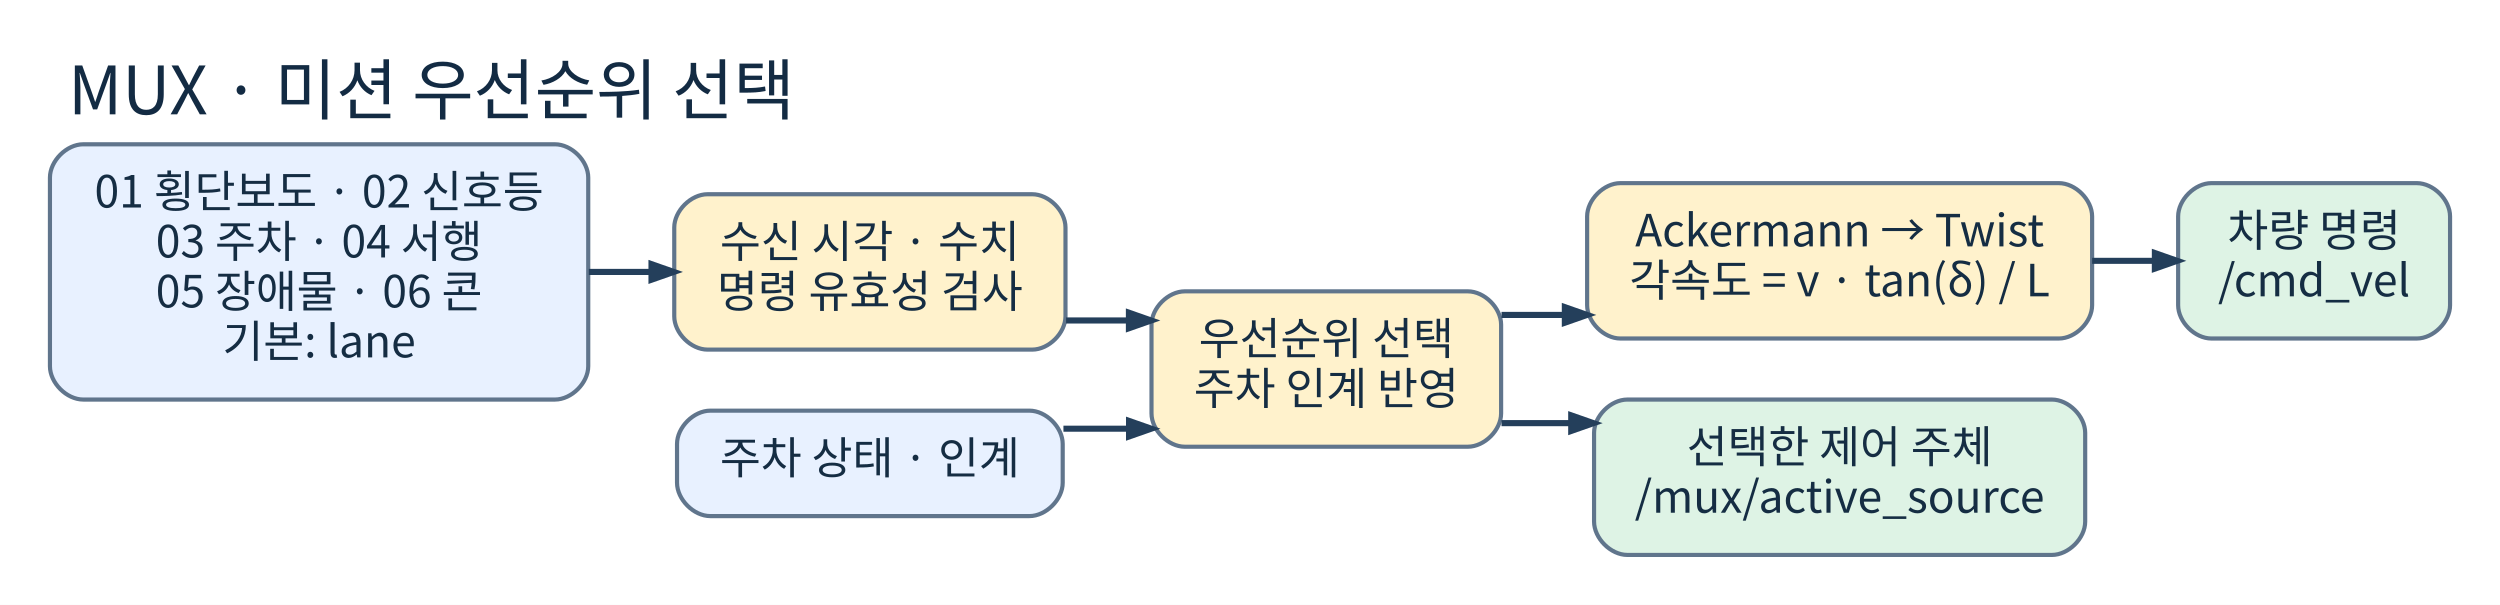
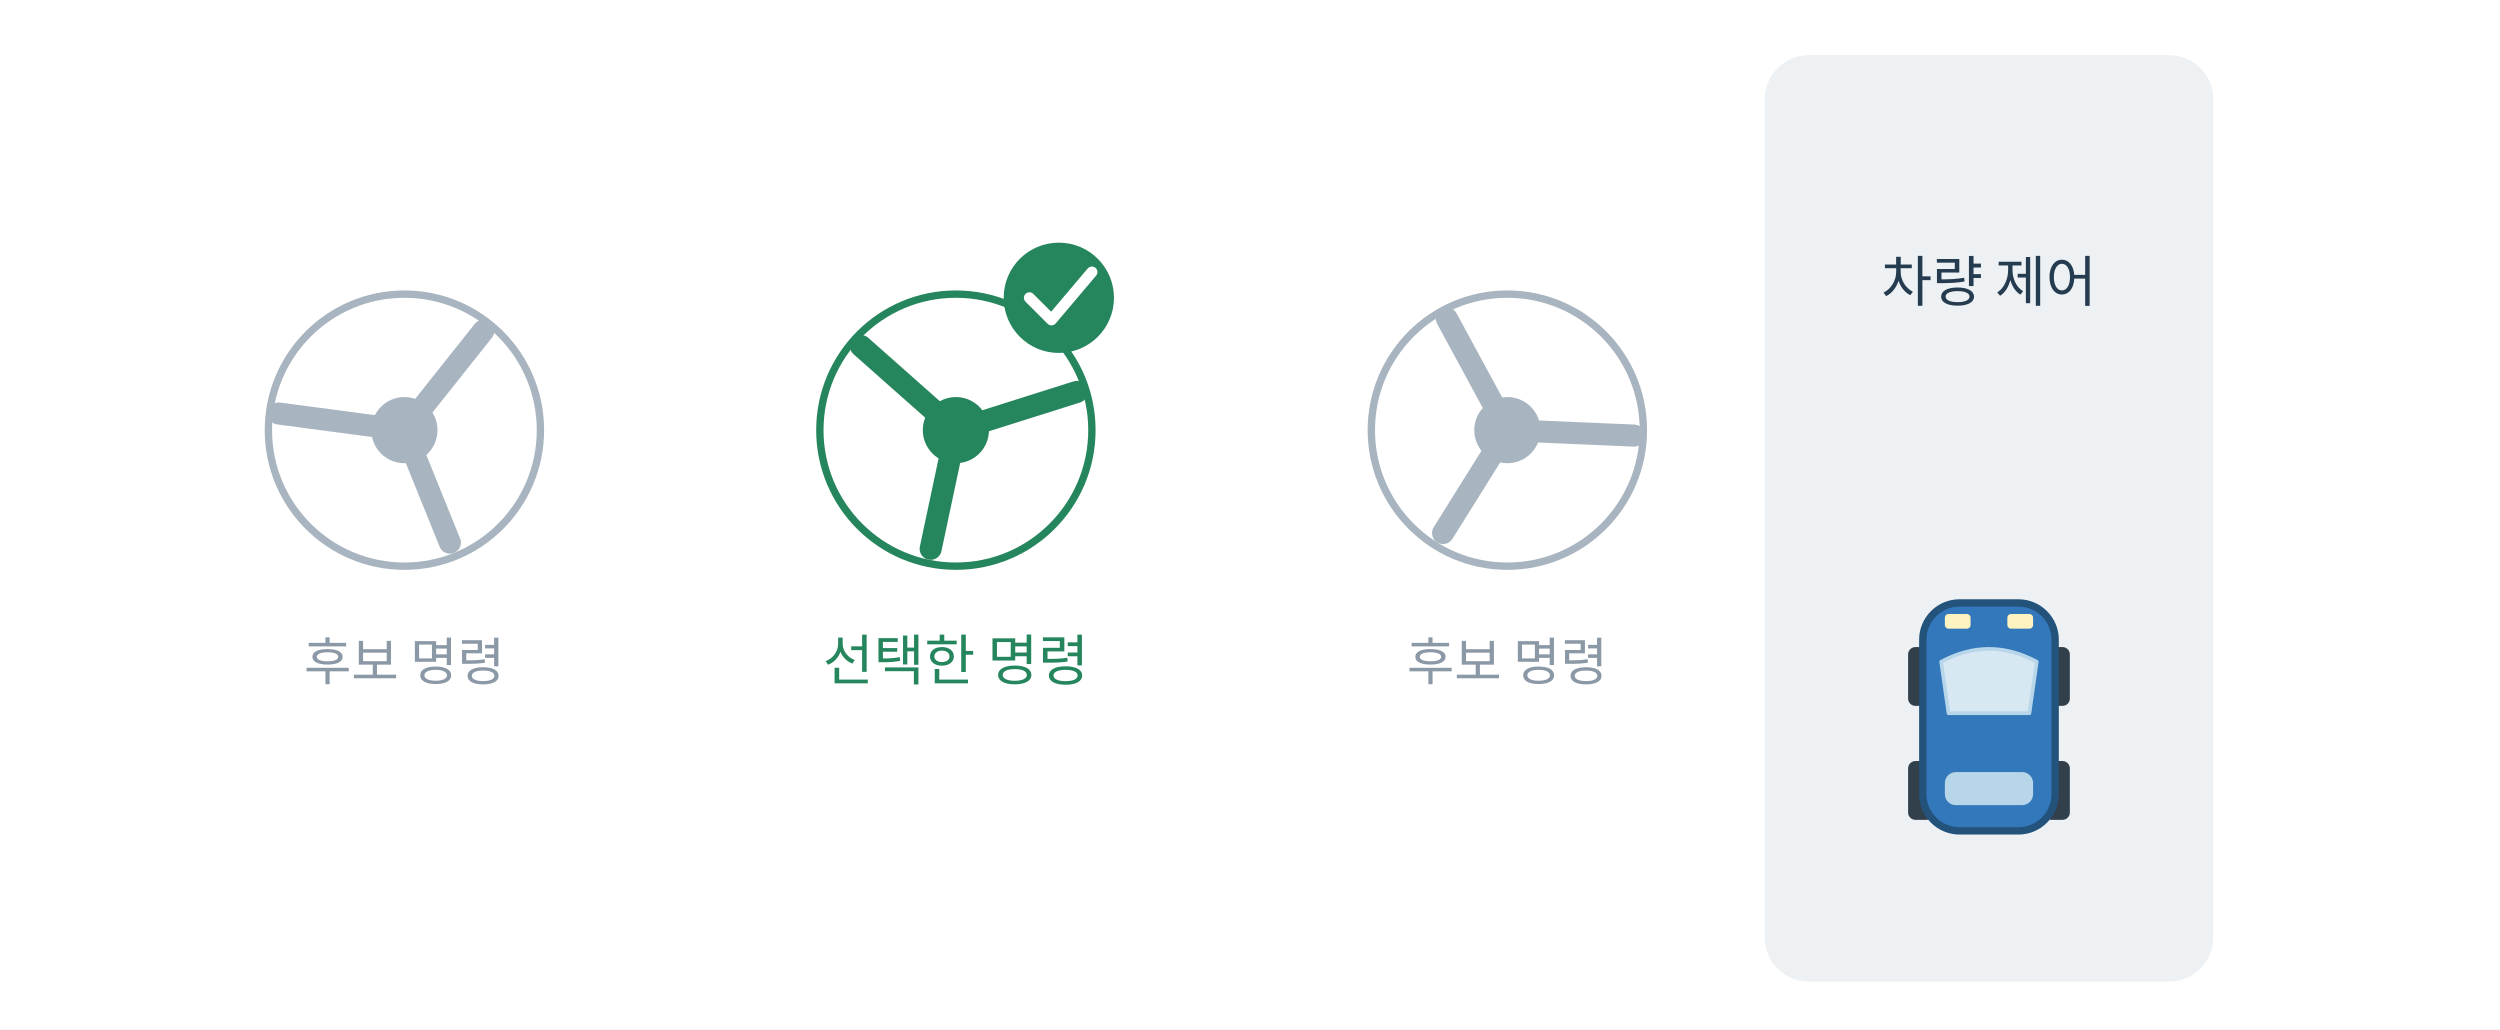
- <svg xmlns="http://www.w3.org/2000/svg" width="901pt" height="218pt" viewBox="0.00 0.00 901.00 218.00">
-   <g id="graph0" class="graph" transform="scale(1 1) rotate(0) translate(18 200)">
-     <polygon fill="white" stroke="transparent" points="-18,18 -18,-200 883,-200 883,18 -18,18" />
-     <text text-anchor="middle" x="137.5" y="-158.8" font-family="Noto Sans CJK KR" font-size="24.00" fill="#132b43">MUX · 미션 우선순위 선택</text>
-     <g id="node1" class="node">
-       <path fill="#e8f1ff" stroke="#60758c" stroke-width="1.5" d="M182,-148C182,-148 12,-148 12,-148 6,-148 0,-142 0,-136 0,-136 0,-68 0,-68 0,-62 6,-56 12,-56 12,-56 182,-56 182,-56 188,-56 194,-62 194,-68 194,-68 194,-136 194,-136 194,-142 188,-148 182,-148" />
-       <text text-anchor="middle" x="97" y="-125.2" font-family="Noto Sans CJK KR" font-size="16.00" fill="#152d43">01 횡단보도 · 02 신호등</text>
-       <text text-anchor="middle" x="97" y="-107.2" font-family="Noto Sans CJK KR" font-size="16.00" fill="#152d43">03 주차 · 04 서행</text>
-       <text text-anchor="middle" x="97" y="-89.2" font-family="Noto Sans CJK KR" font-size="16.00" fill="#152d43">05 장애물 · 06 콘</text>
-       <text text-anchor="middle" x="97" y="-71.2" font-family="Noto Sans CJK KR" font-size="16.00" fill="#152d43">기본: lane</text>
-     </g>
-     <g id="node2" class="node">
-       <path fill="#fff2cc" stroke="#60758c" stroke-width="1.5" d="M354,-130C354,-130 237,-130 237,-130 231,-130 225,-124 225,-118 225,-118 225,-86 225,-86 225,-80 231,-74 237,-74 237,-74 354,-74 354,-74 360,-74 366,-80 366,-86 366,-86 366,-118 366,-118 366,-124 360,-130 354,-130" />
-       <text text-anchor="middle" x="295.5" y="-107.2" font-family="Noto Sans CJK KR" font-size="16.00" fill="#152d43">수신 시각 · 수치</text>
-       <text text-anchor="middle" x="295.5" y="-89.2" font-family="Noto Sans CJK KR" font-size="16.00" fill="#152d43">명령 유효성 검사</text>
-     </g>
-     <g id="edge1" class="edge">
-       <path fill="none" stroke="#243f5b" stroke-width="2.2" d="M194.21,-102C194.21,-102 216.8,-102 216.8,-102" />
-       <polygon fill="#243f5b" stroke="#243f5b" stroke-width="2.2" points="216.8,-104.8 224.8,-102 216.8,-99.2 216.8,-104.8" />
-     </g>
-     <g id="node3" class="node">
-       <path fill="#fff2cc" stroke="#60758c" stroke-width="1.5" d="M511,-95C511,-95 409,-95 409,-95 403,-95 397,-89 397,-83 397,-83 397,-51 397,-51 397,-45 403,-39 409,-39 409,-39 511,-39 511,-39 517,-39 523,-45 523,-51 523,-51 523,-83 523,-83 523,-89 517,-95 511,-95" />
-       <text text-anchor="middle" x="460" y="-72.2" font-family="Noto Sans CJK KR" font-size="16.00" fill="#152d43">우선순위 선택</text>
-       <text text-anchor="middle" x="460" y="-54.2" font-family="Noto Sans CJK KR" font-size="16.00" fill="#152d43">주차 인계 반영</text>
-     </g>
-     <g id="edge2" class="edge">
-       <path fill="none" stroke="#243f5b" stroke-width="2.2" d="M366.22,-84.5C366.22,-84.5 388.86,-84.5 388.86,-84.5" />
-       <polygon fill="#243f5b" stroke="#243f5b" stroke-width="2.2" points="388.86,-87.3 396.86,-84.5 388.86,-81.7 388.86,-87.3" />
-     </g>
-     <g id="node4" class="node">
-       <path fill="#fff2cc" stroke="#60758c" stroke-width="1.5" d="M724,-134C724,-134 566,-134 566,-134 560,-134 554,-128 554,-122 554,-122 554,-90 554,-90 554,-84 560,-78 566,-78 566,-78 724,-78 724,-78 730,-78 736,-84 736,-90 736,-90 736,-122 736,-122 736,-128 730,-134 724,-134" />
-       <text text-anchor="middle" x="645" y="-111.2" font-family="Noto Sans CJK KR" font-size="16.00" fill="#152d43">Ackermann → Twist</text>
-       <text text-anchor="middle" x="645" y="-93.2" font-family="Noto Sans CJK KR" font-size="16.00" fill="#152d43">각속도 = v · tan(δ) / L</text>
-     </g>
-     <g id="edge4" class="edge">
-       <path fill="none" stroke="#243f5b" stroke-width="2.2" d="M523.15,-86.5C523.15,-86.5 545.97,-86.5 545.97,-86.5" />
-       <polygon fill="#243f5b" stroke="#243f5b" stroke-width="2.2" points="545.97,-89.3 553.97,-86.5 545.97,-83.7 545.97,-89.3" />
-     </g>
-     <g id="node6" class="node">
-       <path fill="#def3e5" stroke="#60758c" stroke-width="1.5" d="M721.5,-56C721.5,-56 568.5,-56 568.5,-56 562.5,-56 556.5,-50 556.5,-44 556.5,-44 556.5,-12 556.5,-12 556.5,-6 562.5,0 568.5,0 568.5,0 721.5,0 721.5,0 727.5,0 733.5,-6 733.5,-12 733.5,-12 733.5,-44 733.5,-44 733.5,-50 727.5,-56 721.5,-56" />
-       <text text-anchor="middle" x="645" y="-33.2" font-family="Noto Sans CJK KR" font-size="16.00" fill="#152d43">선택한 제어 주체</text>
-       <text text-anchor="middle" x="645" y="-15.2" font-family="Noto Sans CJK KR" font-size="16.00" fill="#152d43">/mux/active_source</text>
-     </g>
-     <g id="edge6" class="edge">
-       <path fill="none" stroke="#243f5b" stroke-width="2.2" d="M523.15,-47.5C523.15,-47.5 548.27,-47.5 548.27,-47.5" />
-       <polygon fill="#243f5b" stroke="#243f5b" stroke-width="2.2" points="548.27,-50.3 556.27,-47.5 548.27,-44.7 548.27,-50.3" />
-     </g>
-     <g id="node5" class="node">
-       <path fill="#def3e5" stroke="#60758c" stroke-width="1.5" d="M853,-134C853,-134 779,-134 779,-134 773,-134 767,-128 767,-122 767,-122 767,-90 767,-90 767,-84 773,-78 779,-78 779,-78 853,-78 853,-78 859,-78 865,-84 865,-90 865,-90 865,-122 865,-122 865,-128 859,-134 853,-134" />
-       <text text-anchor="middle" x="816" y="-111.2" font-family="Noto Sans CJK KR" font-size="16.00" fill="#152d43">차량 명령</text>
-       <text text-anchor="middle" x="816" y="-93.2" font-family="Noto Sans CJK KR" font-size="16.00" fill="#152d43">/cmd_vel</text>
-     </g>
-     <g id="edge5" class="edge">
-       <path fill="none" stroke="#243f5b" stroke-width="2.2" d="M736.01,-106C736.01,-106 758.62,-106 758.62,-106" />
-       <polygon fill="#243f5b" stroke="#243f5b" stroke-width="2.2" points="758.62,-108.8 766.62,-106 758.61,-103.2 758.62,-108.8" />
-     </g>
-     <g id="node7" class="node">
-       <path fill="#e8f1ff" stroke="#60758c" stroke-width="1.5" d="M353,-52C353,-52 238,-52 238,-52 232,-52 226,-46 226,-40 226,-40 226,-26 226,-26 226,-20 232,-14 238,-14 238,-14 353,-14 353,-14 359,-14 365,-20 365,-26 365,-26 365,-40 365,-40 365,-46 359,-52 353,-52" />
-       <text text-anchor="middle" x="295.5" y="-29.2" font-family="Noto Sans CJK KR" font-size="16.00" fill="#152d43">주차 상태 · 인계</text>
-     </g>
-     <g id="edge3" class="edge">
-       <path fill="none" stroke="#243f5b" stroke-width="2.2" d="M365.26,-45.5C365.26,-45.5 388.91,-45.5 388.91,-45.5" />
-       <polygon fill="#243f5b" stroke="#243f5b" stroke-width="2.2" points="388.91,-48.3 396.91,-45.5 388.91,-42.7 388.91,-48.3" />
-     </g>
+ <svg xmlns="http://www.w3.org/2000/svg" width="680" height="280" viewBox="0 0 680 280" role="img" aria-labelledby="title">
+   <defs>
+     <marker id="arrow" viewBox="0 0 10 10" refX="8" refY="5" markerWidth="6" markerHeight="6" orient="auto-start-reverse">
+       <path d="M0 0 L10 5 L0 10Z" fill="#3478bc" />
+     </marker>
+     <marker id="greenArrow" viewBox="0 0 10 10" refX="8" refY="5" markerWidth="6" markerHeight="6" orient="auto">
+       <path d="M0 0 L10 5 L0 10Z" fill="#25865d" />
+     </marker>
+     <marker id="purpleArrow" viewBox="0 0 10 10" refX="8" refY="5" markerWidth="6" markerHeight="6" orient="auto">
+       <path d="M0 0 L10 5 L0 10Z" fill="#916ab5" />
+     </marker>
+   </defs>
+   <rect x="0" y="0" width="680" height="280" rx="0" fill="white" stroke="none" stroke-width="2" />
+   <rect x="480" y="15" width="122" height="252" rx="12" fill="#edf1f3" stroke="none" stroke-width="2" />
+   <g transform="translate(541 195) rotate(0)" opacity="1">
+     <rect x="-22" y="-19" width="7" height="16" rx="2" fill="#32404c" stroke="none" stroke-width="2" />
+     <rect x="15" y="-19" width="7" height="16" rx="2" fill="#32404c" stroke="none" stroke-width="2" />
+     <rect x="-22" y="12" width="7" height="16" rx="2" fill="#32404c" stroke="none" stroke-width="2" />
+     <rect x="15" y="12" width="7" height="16" rx="2" fill="#32404c" stroke="none" stroke-width="2" />
+     <rect x="-18" y="-31" width="36" height="62" rx="10" fill="#3478bc" stroke="#23527b" stroke-width="2" />
+     <path d="M-13 -15 Q0 -22 13 -15 L11 -1 L-11 -1 Z" stroke="#b8d6e9" stroke-width="1" fill="#d7e8f3" stroke-linecap="round" stroke-linejoin="round" />
+     <rect x="-12" y="15" width="24" height="9" rx="3" fill="#b8d6e9" stroke="none" stroke-width="2" />
+     <rect x="-12" y="-28" width="7" height="4" rx="1" fill="#fff3bf" stroke="none" stroke-width="2" />
+     <rect x="5" y="-28" width="7" height="4" rx="1" fill="#fff3bf" stroke="none" stroke-width="2" />
  </g>
+   <circle cx="110" cy="117" r="37" fill="none" stroke="#a8b4bf" stroke-width="2" />
+   <circle cx="110" cy="117" r="9" fill="#a8b4bf" stroke="none" stroke-width="2" />
+   <g transform="rotate(-22 110 117)">
+     <path d="M110 117 L80 100 M110 117 L140 100 M110 117 V150" stroke="#a8b4bf" stroke-width="6" fill="none" stroke-linecap="round" stroke-linejoin="round" />
+   </g>
+   <circle cx="260" cy="117" r="37" fill="none" stroke="#25865d" stroke-width="2" />
+   <circle cx="260" cy="117" r="9" fill="#25865d" stroke="none" stroke-width="2" />
+   <g transform="rotate(12 260 117)">
+     <path d="M260 117 L230 100 M260 117 L290 100 M260 117 V150" stroke="#25865d" stroke-width="6" fill="none" stroke-linecap="round" stroke-linejoin="round" />
+   </g>
+   <circle cx="410" cy="117" r="37" fill="none" stroke="#a8b4bf" stroke-width="2" />
+   <circle cx="410" cy="117" r="9" fill="#a8b4bf" stroke="none" stroke-width="2" />
+   <g transform="rotate(32 410 117)">
+     <path d="M410 117 L380 100 M410 117 L440 100 M410 117 V150" stroke="#a8b4bf" stroke-width="6" fill="none" stroke-linecap="round" stroke-linejoin="round" />
+   </g>
+   <circle cx="288" cy="81" r="15" fill="#25865d" stroke="none" stroke-width="2" />
+   <path d="M280 81 L286 87 L297 74" stroke="white" stroke-width="3" fill="none" stroke-linecap="round" stroke-linejoin="round" />
+   <text x="110" y="185" font-family="Noto Sans CJK KR, sans-serif" font-size="14" fill="#8b98a6" text-anchor="middle">후보 명령</text>
+   <text x="260" y="185" font-family="Noto Sans CJK KR, sans-serif" font-size="15" fill="#25865d" text-anchor="middle">선택한 명령</text>
+   <text x="410" y="185" font-family="Noto Sans CJK KR, sans-serif" font-size="14" fill="#8b98a6" text-anchor="middle">후보 명령</text>
+   <text x="541" y="82" font-family="Noto Sans CJK KR, sans-serif" font-size="15" fill="#253b50" text-anchor="middle">차량 제어</text>
</svg>
